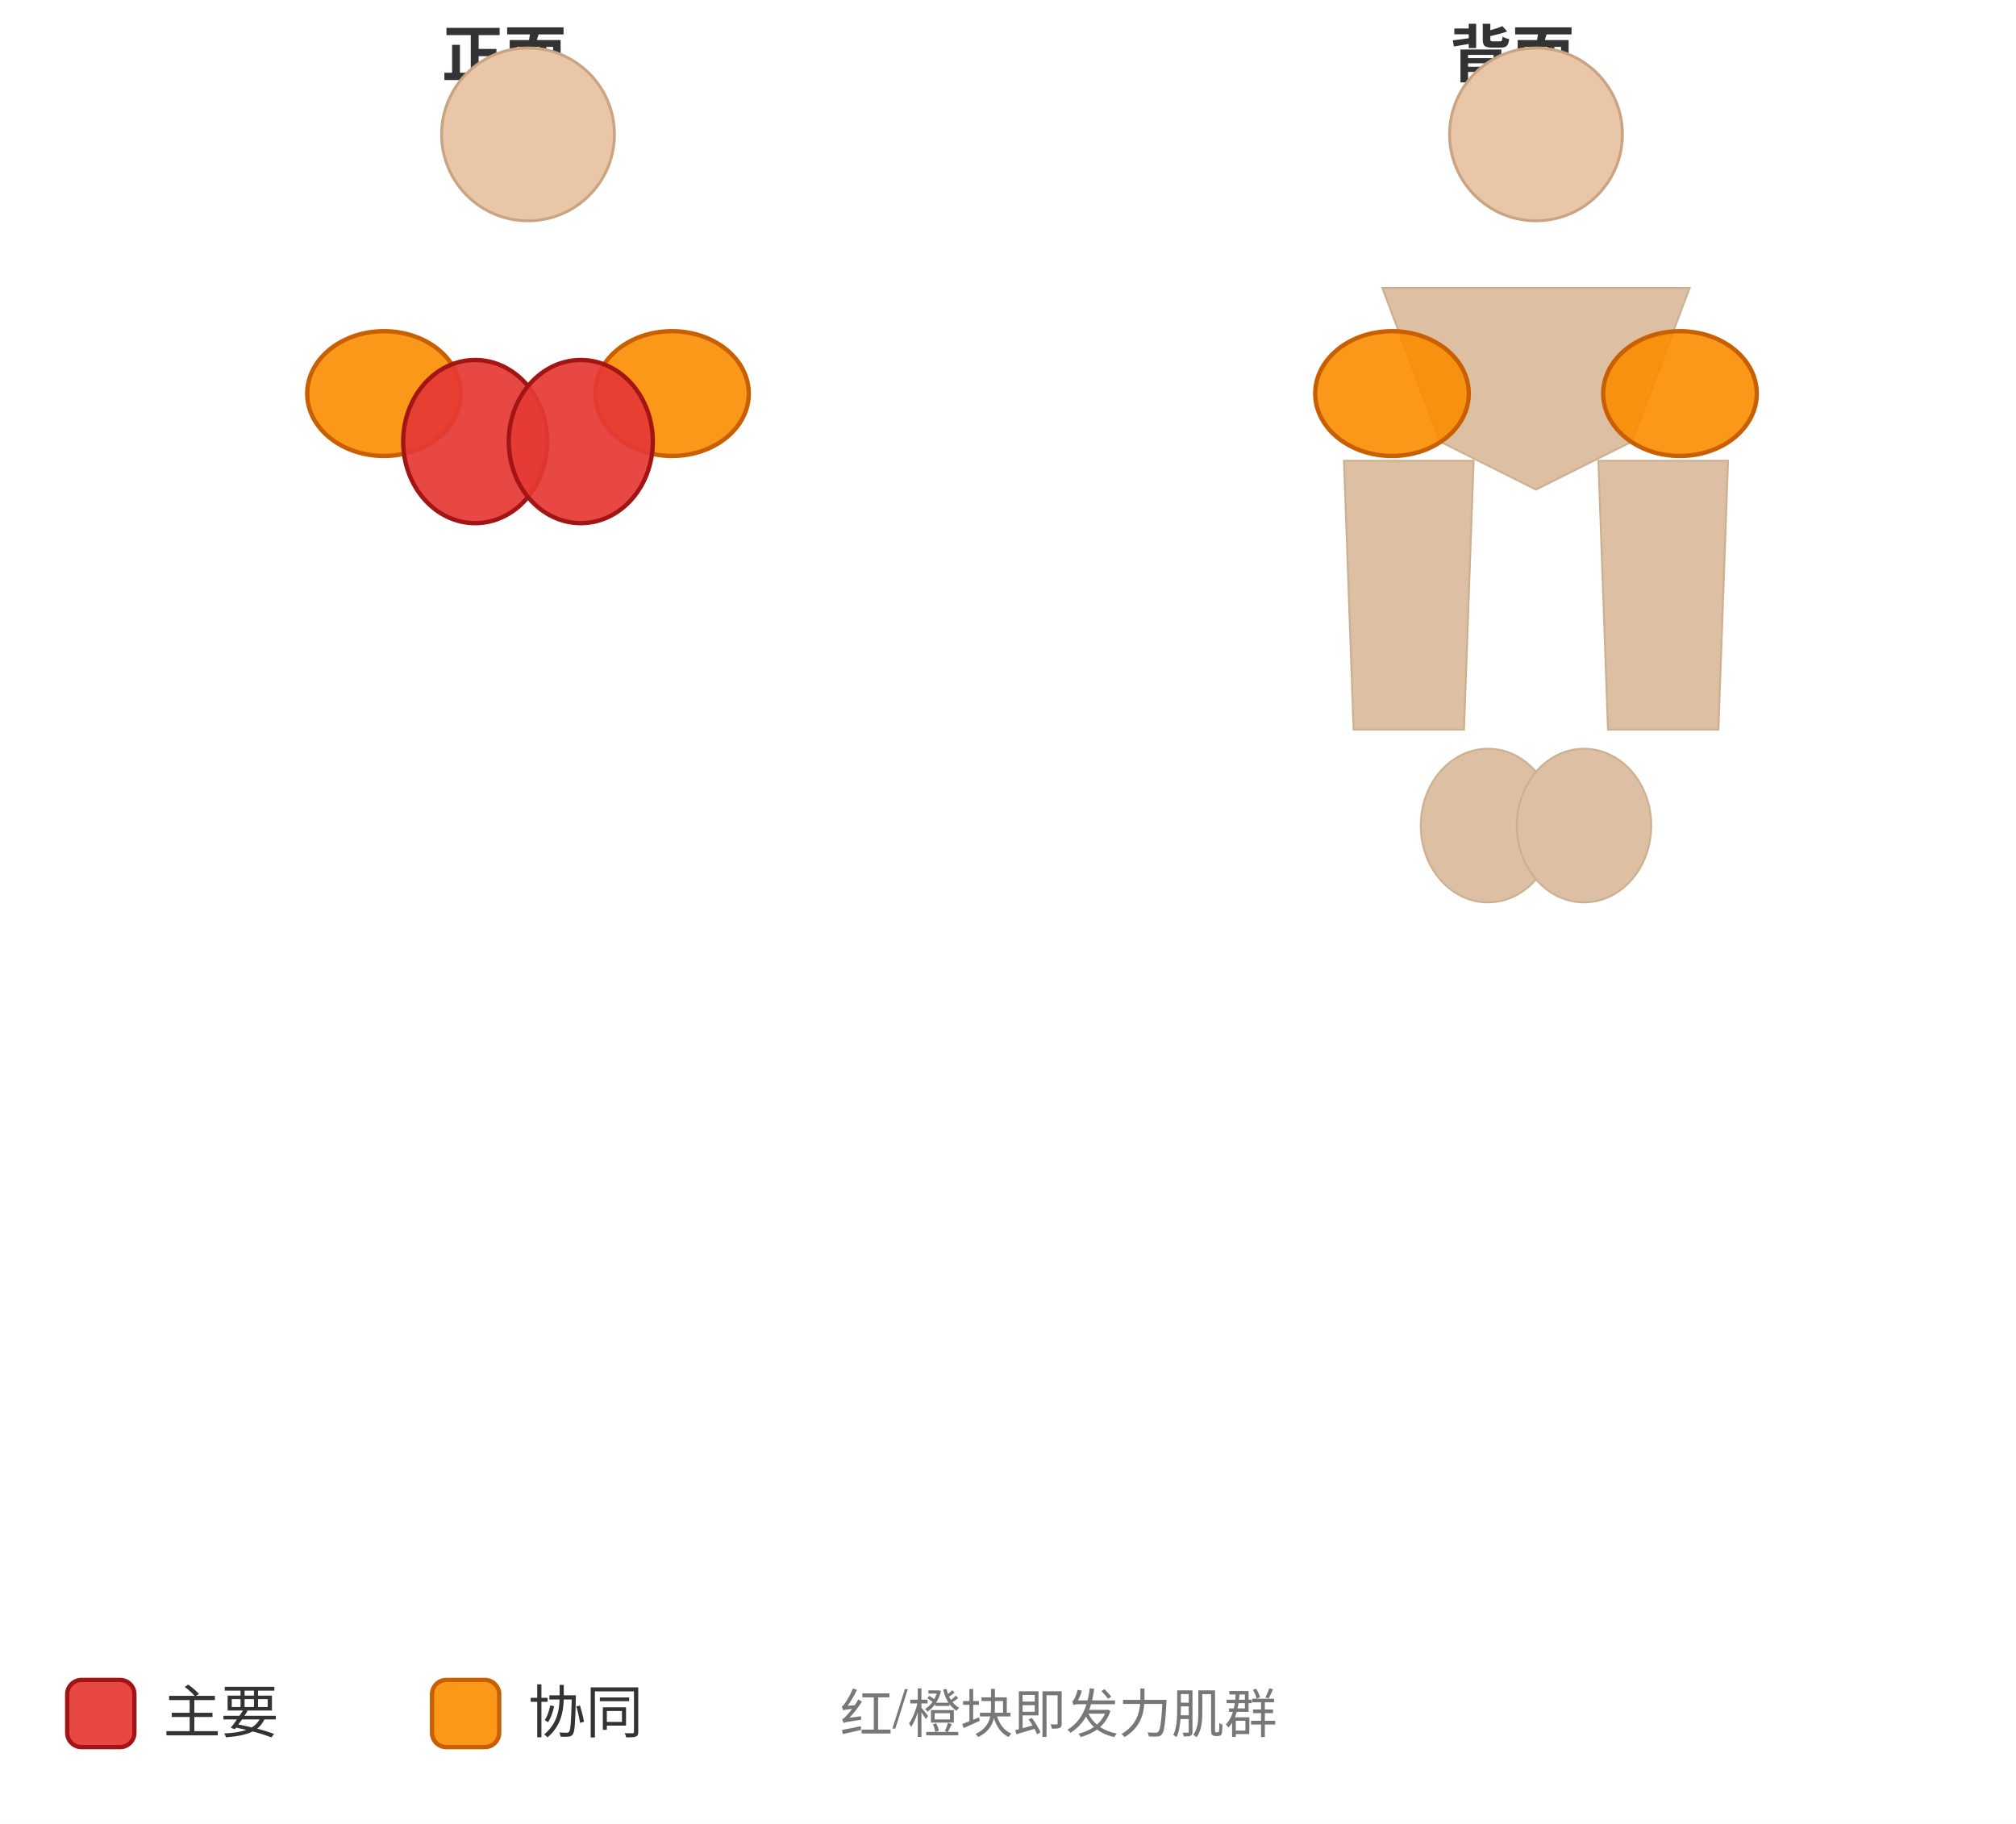
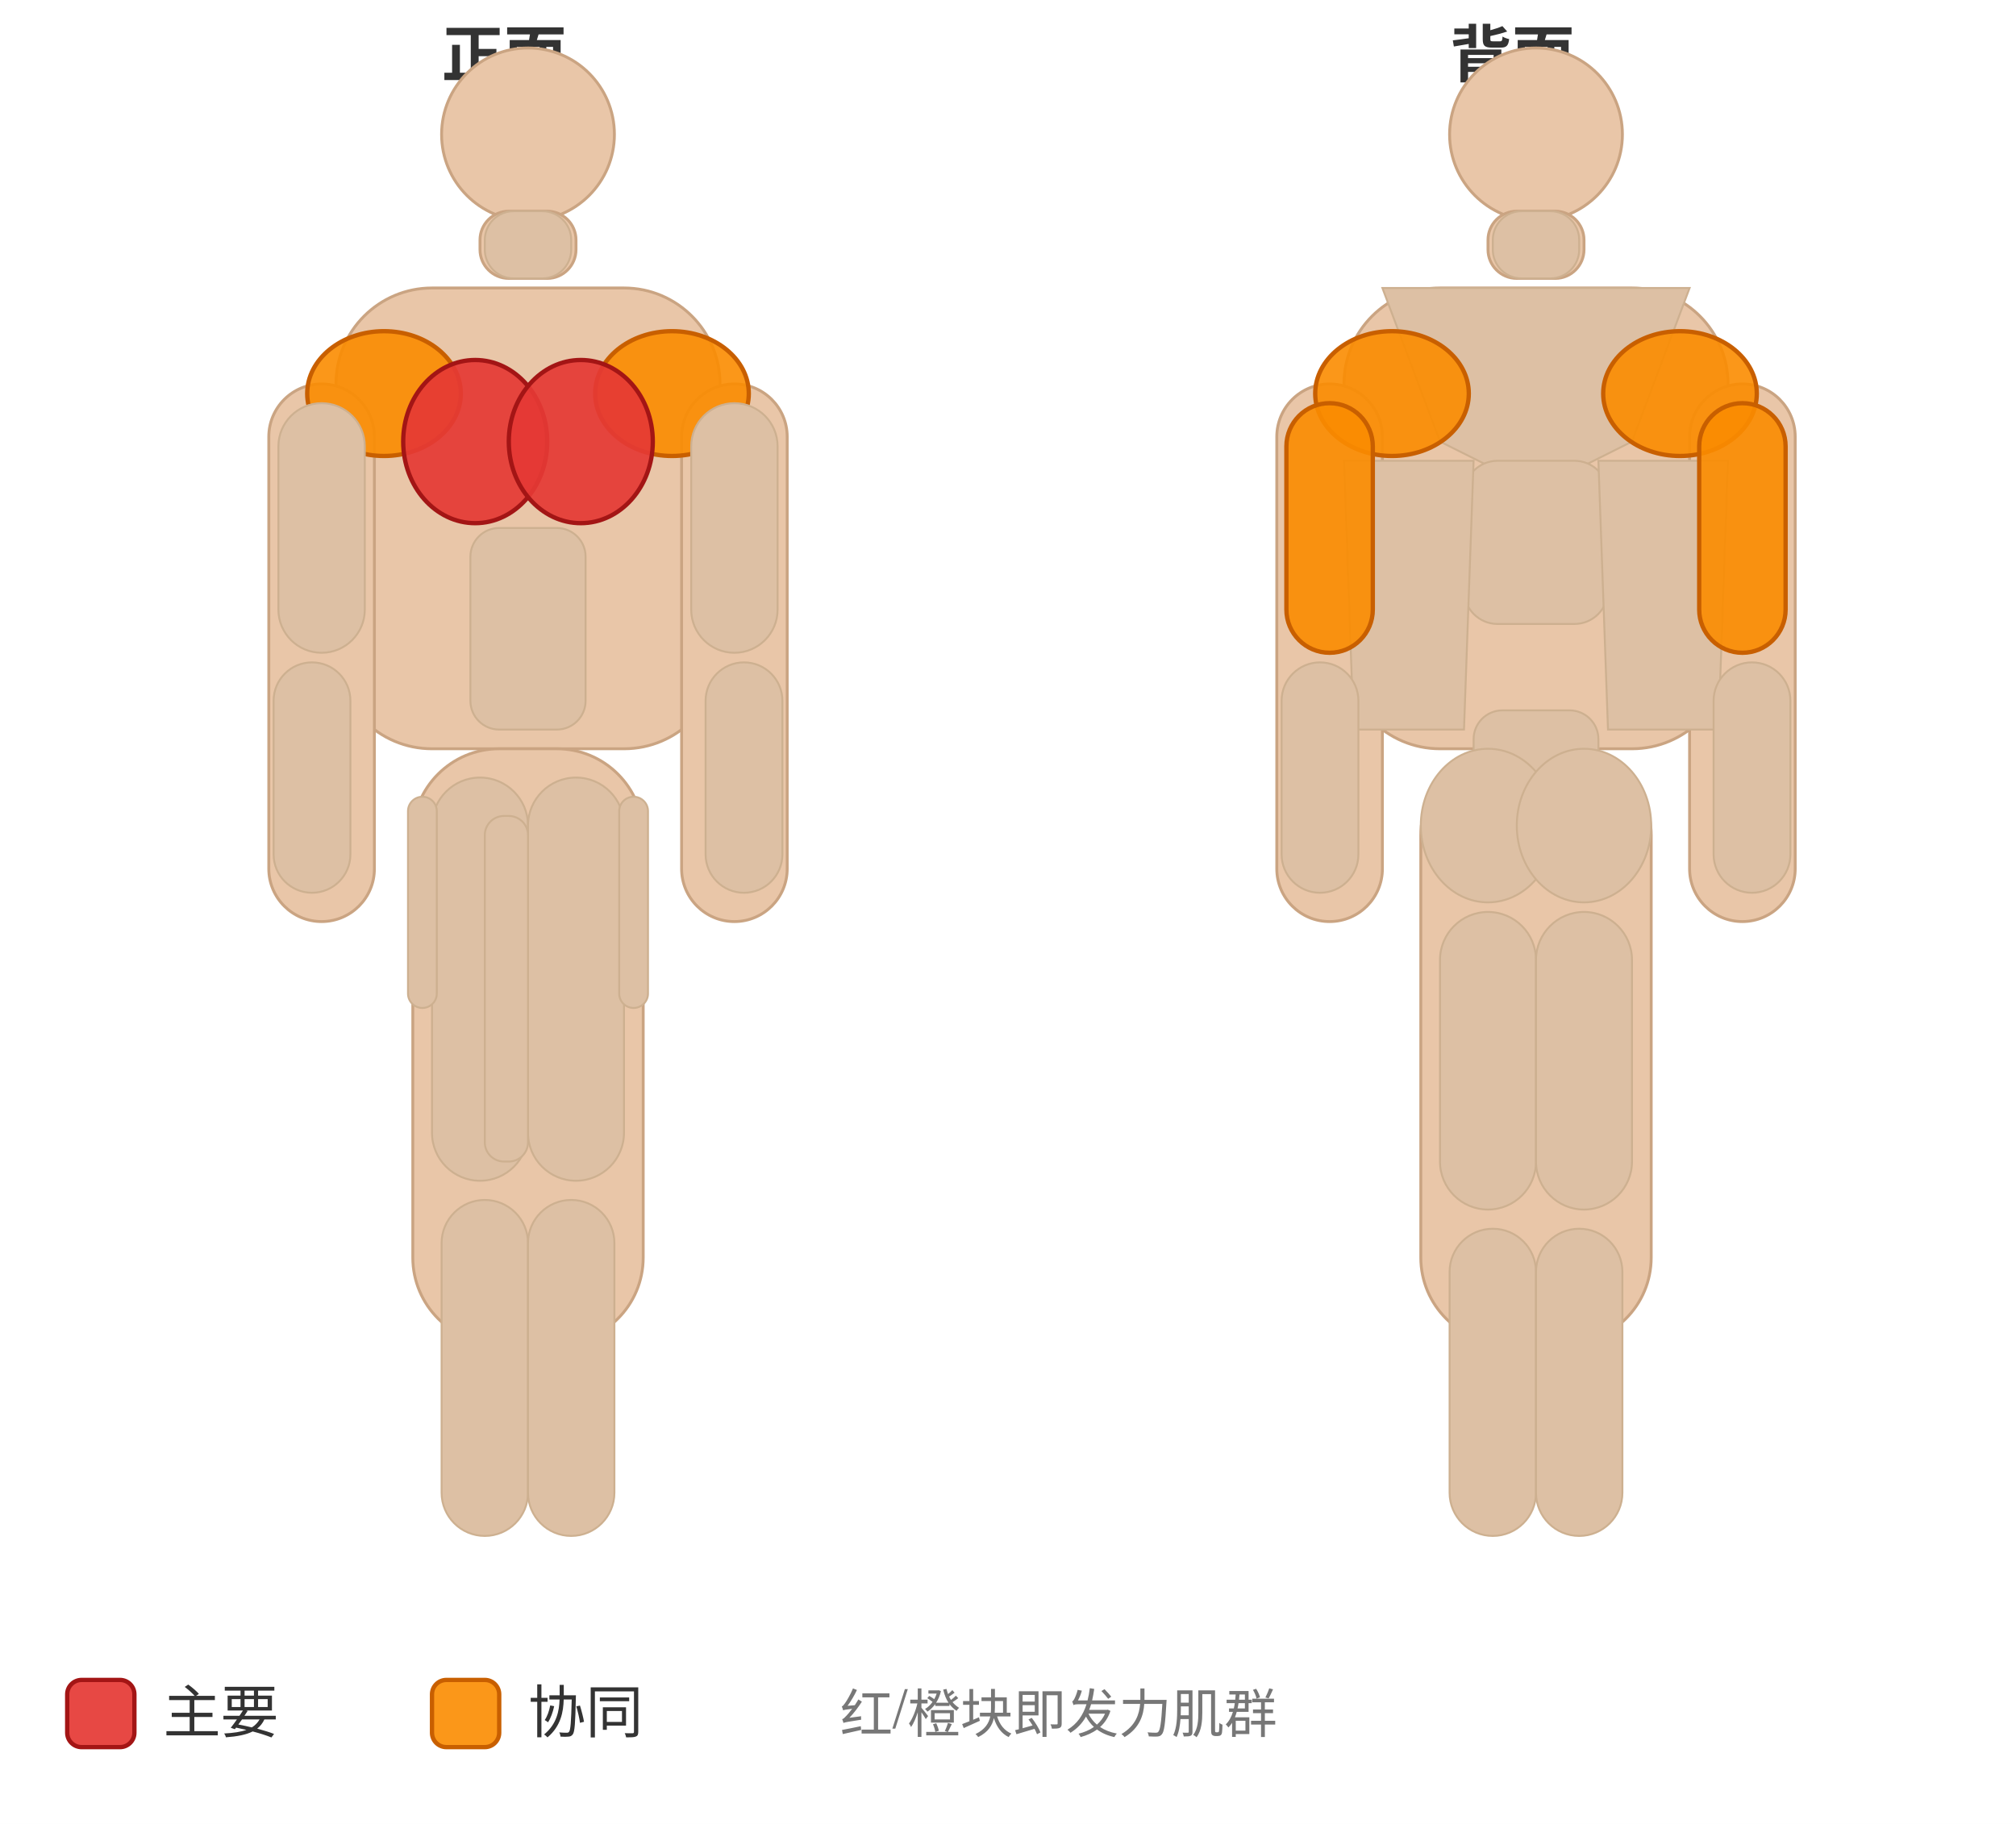
- <svg xmlns="http://www.w3.org/2000/svg" viewBox="0 0 420 380" font-family="-apple-system,Segoe UI,Helvetica,Arial,sans-serif">
+ <svg xmlns="http://www.w3.org/2000/svg" viewBox="0 0 420 380" width="420" height="380" font-family="-apple-system,Segoe UI,Helvetica,Arial,sans-serif">
  <rect width="420" height="380" fill="#ffffff" />
  <text x="105" y="16" font-size="13" font-weight="700" text-anchor="middle" fill="#333">正面</text>
  <text x="315" y="16" font-size="13" font-weight="700" text-anchor="middle" fill="#333">背面</text>
  <g transform="translate(10,0)">
    <circle fill="#e9c6a8" stroke="#caa482" stroke-width="0.6" cx="100" cy="28" r="18" />
-     <rect fill="#e9c6a8" stroke="#caa482" stroke-width="0.6" x="90" y="44" w="20" h="14" rx="6" />
-     <rect fill="#e9c6a8" stroke="#caa482" stroke-width="0.6" x="60" y="60" w="80" h="96" rx="20" />
-     <rect fill="#e9c6a8" stroke="#caa482" stroke-width="0.6" x="46" y="80" w="22" h="112" rx="11" />
-     <rect fill="#e9c6a8" stroke="#caa482" stroke-width="0.6" x="132" y="80" w="22" h="112" rx="11" />
-     <rect fill="#e9c6a8" stroke="#caa482" stroke-width="0.6" x="76" y="156" w="48" h="124" rx="18" />
-     <rect fill="#ddc0a4" stroke="#cdb090" stroke-width="0.4" x="91" y="44" w="18" h="14" rx="6" />
+     <rect fill="#e9c6a8" stroke="#caa482" stroke-width="0.6" x="90" y="44" width="20" height="14" rx="6" />
+     <rect fill="#e9c6a8" stroke="#caa482" stroke-width="0.6" x="60" y="60" width="80" height="96" rx="20" />
+     <rect fill="#e9c6a8" stroke="#caa482" stroke-width="0.6" x="46" y="80" width="22" height="112" rx="11" />
+     <rect fill="#e9c6a8" stroke="#caa482" stroke-width="0.6" x="132" y="80" width="22" height="112" rx="11" />
+     <rect fill="#e9c6a8" stroke="#caa482" stroke-width="0.6" x="76" y="156" width="48" height="124" rx="18" />
+     <rect fill="#ddc0a4" stroke="#cdb090" stroke-width="0.4" x="91" y="44" width="18" height="14" rx="6" />
    <ellipse fill="#fb8c00" fill-opacity="0.9" stroke="#c85f00" stroke-width="0.9" cx="70" cy="82" rx="16" ry="13" />
    <ellipse fill="#fb8c00" fill-opacity="0.9" stroke="#c85f00" stroke-width="0.9" cx="130" cy="82" rx="16" ry="13" />
    <ellipse fill="#e53935" fill-opacity="0.92" stroke="#a31515" stroke-width="0.9" cx="89" cy="92" rx="15" ry="17" />
    <ellipse fill="#e53935" fill-opacity="0.92" stroke="#a31515" stroke-width="0.9" cx="111" cy="92" rx="15" ry="17" />
-     <rect fill="#ddc0a4" stroke="#cdb090" stroke-width="0.4" x="48" y="84" w="18" h="52" rx="9" />
-     <rect fill="#ddc0a4" stroke="#cdb090" stroke-width="0.4" x="134" y="84" w="18" h="52" rx="9" />
-     <rect fill="#ddc0a4" stroke="#cdb090" stroke-width="0.4" x="47" y="138" w="16" h="48" rx="8" />
-     <rect fill="#ddc0a4" stroke="#cdb090" stroke-width="0.4" x="137" y="138" w="16" h="48" rx="8" />
-     <rect fill="#ddc0a4" stroke="#cdb090" stroke-width="0.4" x="88" y="110" w="24" h="42" rx="6" />
-     <rect fill="#ddc0a4" stroke="#cdb090" stroke-width="0.4" x="80" y="162" w="20" h="84" rx="10" />
-     <rect fill="#ddc0a4" stroke="#cdb090" stroke-width="0.4" x="100" y="162" w="20" h="84" rx="10" />
-     <rect fill="#ddc0a4" stroke="#cdb090" stroke-width="0.4" x="91" y="170" w="9" h="72" rx="4" />
-     <rect fill="#ddc0a4" stroke="#cdb090" stroke-width="0.4" x="75" y="166" w="6" h="44" rx="3" />
-     <rect fill="#ddc0a4" stroke="#cdb090" stroke-width="0.4" x="119" y="166" w="6" h="44" rx="3" />
-     <rect fill="#ddc0a4" stroke="#cdb090" stroke-width="0.4" x="82" y="250" w="18" h="70" rx="9" />
-     <rect fill="#ddc0a4" stroke="#cdb090" stroke-width="0.4" x="100" y="250" w="18" h="70" rx="9" />
+     <rect fill="#ddc0a4" stroke="#cdb090" stroke-width="0.4" x="48" y="84" width="18" height="52" rx="9" />
+     <rect fill="#ddc0a4" stroke="#cdb090" stroke-width="0.4" x="134" y="84" width="18" height="52" rx="9" />
+     <rect fill="#ddc0a4" stroke="#cdb090" stroke-width="0.4" x="47" y="138" width="16" height="48" rx="8" />
+     <rect fill="#ddc0a4" stroke="#cdb090" stroke-width="0.4" x="137" y="138" width="16" height="48" rx="8" />
+     <rect fill="#ddc0a4" stroke="#cdb090" stroke-width="0.4" x="88" y="110" width="24" height="42" rx="6" />
+     <rect fill="#ddc0a4" stroke="#cdb090" stroke-width="0.4" x="80" y="162" width="20" height="84" rx="10" />
+     <rect fill="#ddc0a4" stroke="#cdb090" stroke-width="0.4" x="100" y="162" width="20" height="84" rx="10" />
+     <rect fill="#ddc0a4" stroke="#cdb090" stroke-width="0.4" x="91" y="170" width="9" height="72" rx="4" />
+     <rect fill="#ddc0a4" stroke="#cdb090" stroke-width="0.4" x="75" y="166" width="6" height="44" rx="3" />
+     <rect fill="#ddc0a4" stroke="#cdb090" stroke-width="0.4" x="119" y="166" width="6" height="44" rx="3" />
+     <rect fill="#ddc0a4" stroke="#cdb090" stroke-width="0.4" x="82" y="250" width="18" height="70" rx="9" />
+     <rect fill="#ddc0a4" stroke="#cdb090" stroke-width="0.4" x="100" y="250" width="18" height="70" rx="9" />
  </g>
  <g transform="translate(220,0)">
    <circle fill="#e9c6a8" stroke="#caa482" stroke-width="0.6" cx="100" cy="28" r="18" />
-     <rect fill="#e9c6a8" stroke="#caa482" stroke-width="0.6" x="90" y="44" w="20" h="14" rx="6" />
-     <rect fill="#e9c6a8" stroke="#caa482" stroke-width="0.6" x="60" y="60" w="80" h="96" rx="20" />
-     <rect fill="#e9c6a8" stroke="#caa482" stroke-width="0.6" x="46" y="80" w="22" h="112" rx="11" />
-     <rect fill="#e9c6a8" stroke="#caa482" stroke-width="0.6" x="132" y="80" w="22" h="112" rx="11" />
-     <rect fill="#e9c6a8" stroke="#caa482" stroke-width="0.6" x="76" y="156" w="48" h="124" rx="18" />
-     <rect fill="#ddc0a4" stroke="#cdb090" stroke-width="0.4" x="91" y="44" w="18" h="14" rx="6" />
+     <rect fill="#e9c6a8" stroke="#caa482" stroke-width="0.6" x="90" y="44" width="20" height="14" rx="6" />
+     <rect fill="#e9c6a8" stroke="#caa482" stroke-width="0.6" x="60" y="60" width="80" height="96" rx="20" />
+     <rect fill="#e9c6a8" stroke="#caa482" stroke-width="0.6" x="46" y="80" width="22" height="112" rx="11" />
+     <rect fill="#e9c6a8" stroke="#caa482" stroke-width="0.6" x="132" y="80" width="22" height="112" rx="11" />
+     <rect fill="#e9c6a8" stroke="#caa482" stroke-width="0.6" x="76" y="156" width="48" height="124" rx="18" />
+     <rect fill="#ddc0a4" stroke="#cdb090" stroke-width="0.4" x="91" y="44" width="18" height="14" rx="6" />
    <polygon fill="#ddc0a4" stroke="#cdb090" stroke-width="0.4" points="68,60 132,60 120,92 100,102 80,92" />
    <ellipse fill="#fb8c00" fill-opacity="0.9" stroke="#c85f00" stroke-width="0.9" cx="70" cy="82" rx="16" ry="13" />
    <ellipse fill="#fb8c00" fill-opacity="0.9" stroke="#c85f00" stroke-width="0.9" cx="130" cy="82" rx="16" ry="13" />
-     <rect fill="#ddc0a4" stroke="#cdb090" stroke-width="0.4" x="85" y="96" w="30" h="34" rx="7" />
+     <rect fill="#ddc0a4" stroke="#cdb090" stroke-width="0.4" x="85" y="96" width="30" height="34" rx="7" />
    <polygon fill="#ddc0a4" stroke="#cdb090" stroke-width="0.4" points="60,96 87,96 85,152 62,152" />
    <polygon fill="#ddc0a4" stroke="#cdb090" stroke-width="0.4" points="113,96 140,96 138,152 115,152" />
-     <rect fill="#ddc0a4" stroke="#cdb090" stroke-width="0.4" x="87" y="148" w="26" h="18" rx="6" />
-     <rect fill="#fb8c00" fill-opacity="0.9" stroke="#c85f00" stroke-width="0.9" x="48" y="84" w="18" h="52" rx="9" />
-     <rect fill="#fb8c00" fill-opacity="0.9" stroke="#c85f00" stroke-width="0.9" x="134" y="84" w="18" h="52" rx="9" />
-     <rect fill="#ddc0a4" stroke="#cdb090" stroke-width="0.4" x="47" y="138" w="16" h="48" rx="8" />
-     <rect fill="#ddc0a4" stroke="#cdb090" stroke-width="0.4" x="137" y="138" w="16" h="48" rx="8" />
+     <rect fill="#ddc0a4" stroke="#cdb090" stroke-width="0.4" x="87" y="148" width="26" height="18" rx="6" />
+     <rect fill="#fb8c00" fill-opacity="0.9" stroke="#c85f00" stroke-width="0.9" x="48" y="84" width="18" height="52" rx="9" />
+     <rect fill="#fb8c00" fill-opacity="0.9" stroke="#c85f00" stroke-width="0.9" x="134" y="84" width="18" height="52" rx="9" />
+     <rect fill="#ddc0a4" stroke="#cdb090" stroke-width="0.4" x="47" y="138" width="16" height="48" rx="8" />
+     <rect fill="#ddc0a4" stroke="#cdb090" stroke-width="0.4" x="137" y="138" width="16" height="48" rx="8" />
    <ellipse fill="#ddc0a4" stroke="#cdb090" stroke-width="0.4" cx="90" cy="172" rx="14" ry="16" />
    <ellipse fill="#ddc0a4" stroke="#cdb090" stroke-width="0.4" cx="110" cy="172" rx="14" ry="16" />
-     <rect fill="#ddc0a4" stroke="#cdb090" stroke-width="0.4" x="80" y="190" w="20" h="62" rx="10" />
-     <rect fill="#ddc0a4" stroke="#cdb090" stroke-width="0.4" x="100" y="190" w="20" h="62" rx="10" />
-     <rect fill="#ddc0a4" stroke="#cdb090" stroke-width="0.4" x="82" y="256" w="18" h="64" rx="9" />
-     <rect fill="#ddc0a4" stroke="#cdb090" stroke-width="0.4" x="100" y="256" w="18" h="64" rx="9" />
+     <rect fill="#ddc0a4" stroke="#cdb090" stroke-width="0.4" x="80" y="190" width="20" height="62" rx="10" />
+     <rect fill="#ddc0a4" stroke="#cdb090" stroke-width="0.4" x="100" y="190" width="20" height="62" rx="10" />
+     <rect fill="#ddc0a4" stroke="#cdb090" stroke-width="0.4" x="82" y="256" width="18" height="64" rx="9" />
+     <rect fill="#ddc0a4" stroke="#cdb090" stroke-width="0.4" x="100" y="256" width="18" height="64" rx="9" />
  </g>
  <rect x="14" y="350" width="14" height="14" rx="3" fill="#e53935" fill-opacity="0.92" stroke="#a31515" stroke-width="0.9" />
  <text x="34" y="361" font-size="12" fill="#333">主要</text>
  <rect x="90" y="350" width="14" height="14" rx="3" fill="#fb8c00" fill-opacity="0.9" stroke="#c85f00" stroke-width="0.9" />
  <text x="110" y="361" font-size="12" fill="#333">协同</text>
  <text x="175" y="361" font-size="11" fill="#777">红/橙块即发力肌群</text>
</svg>
